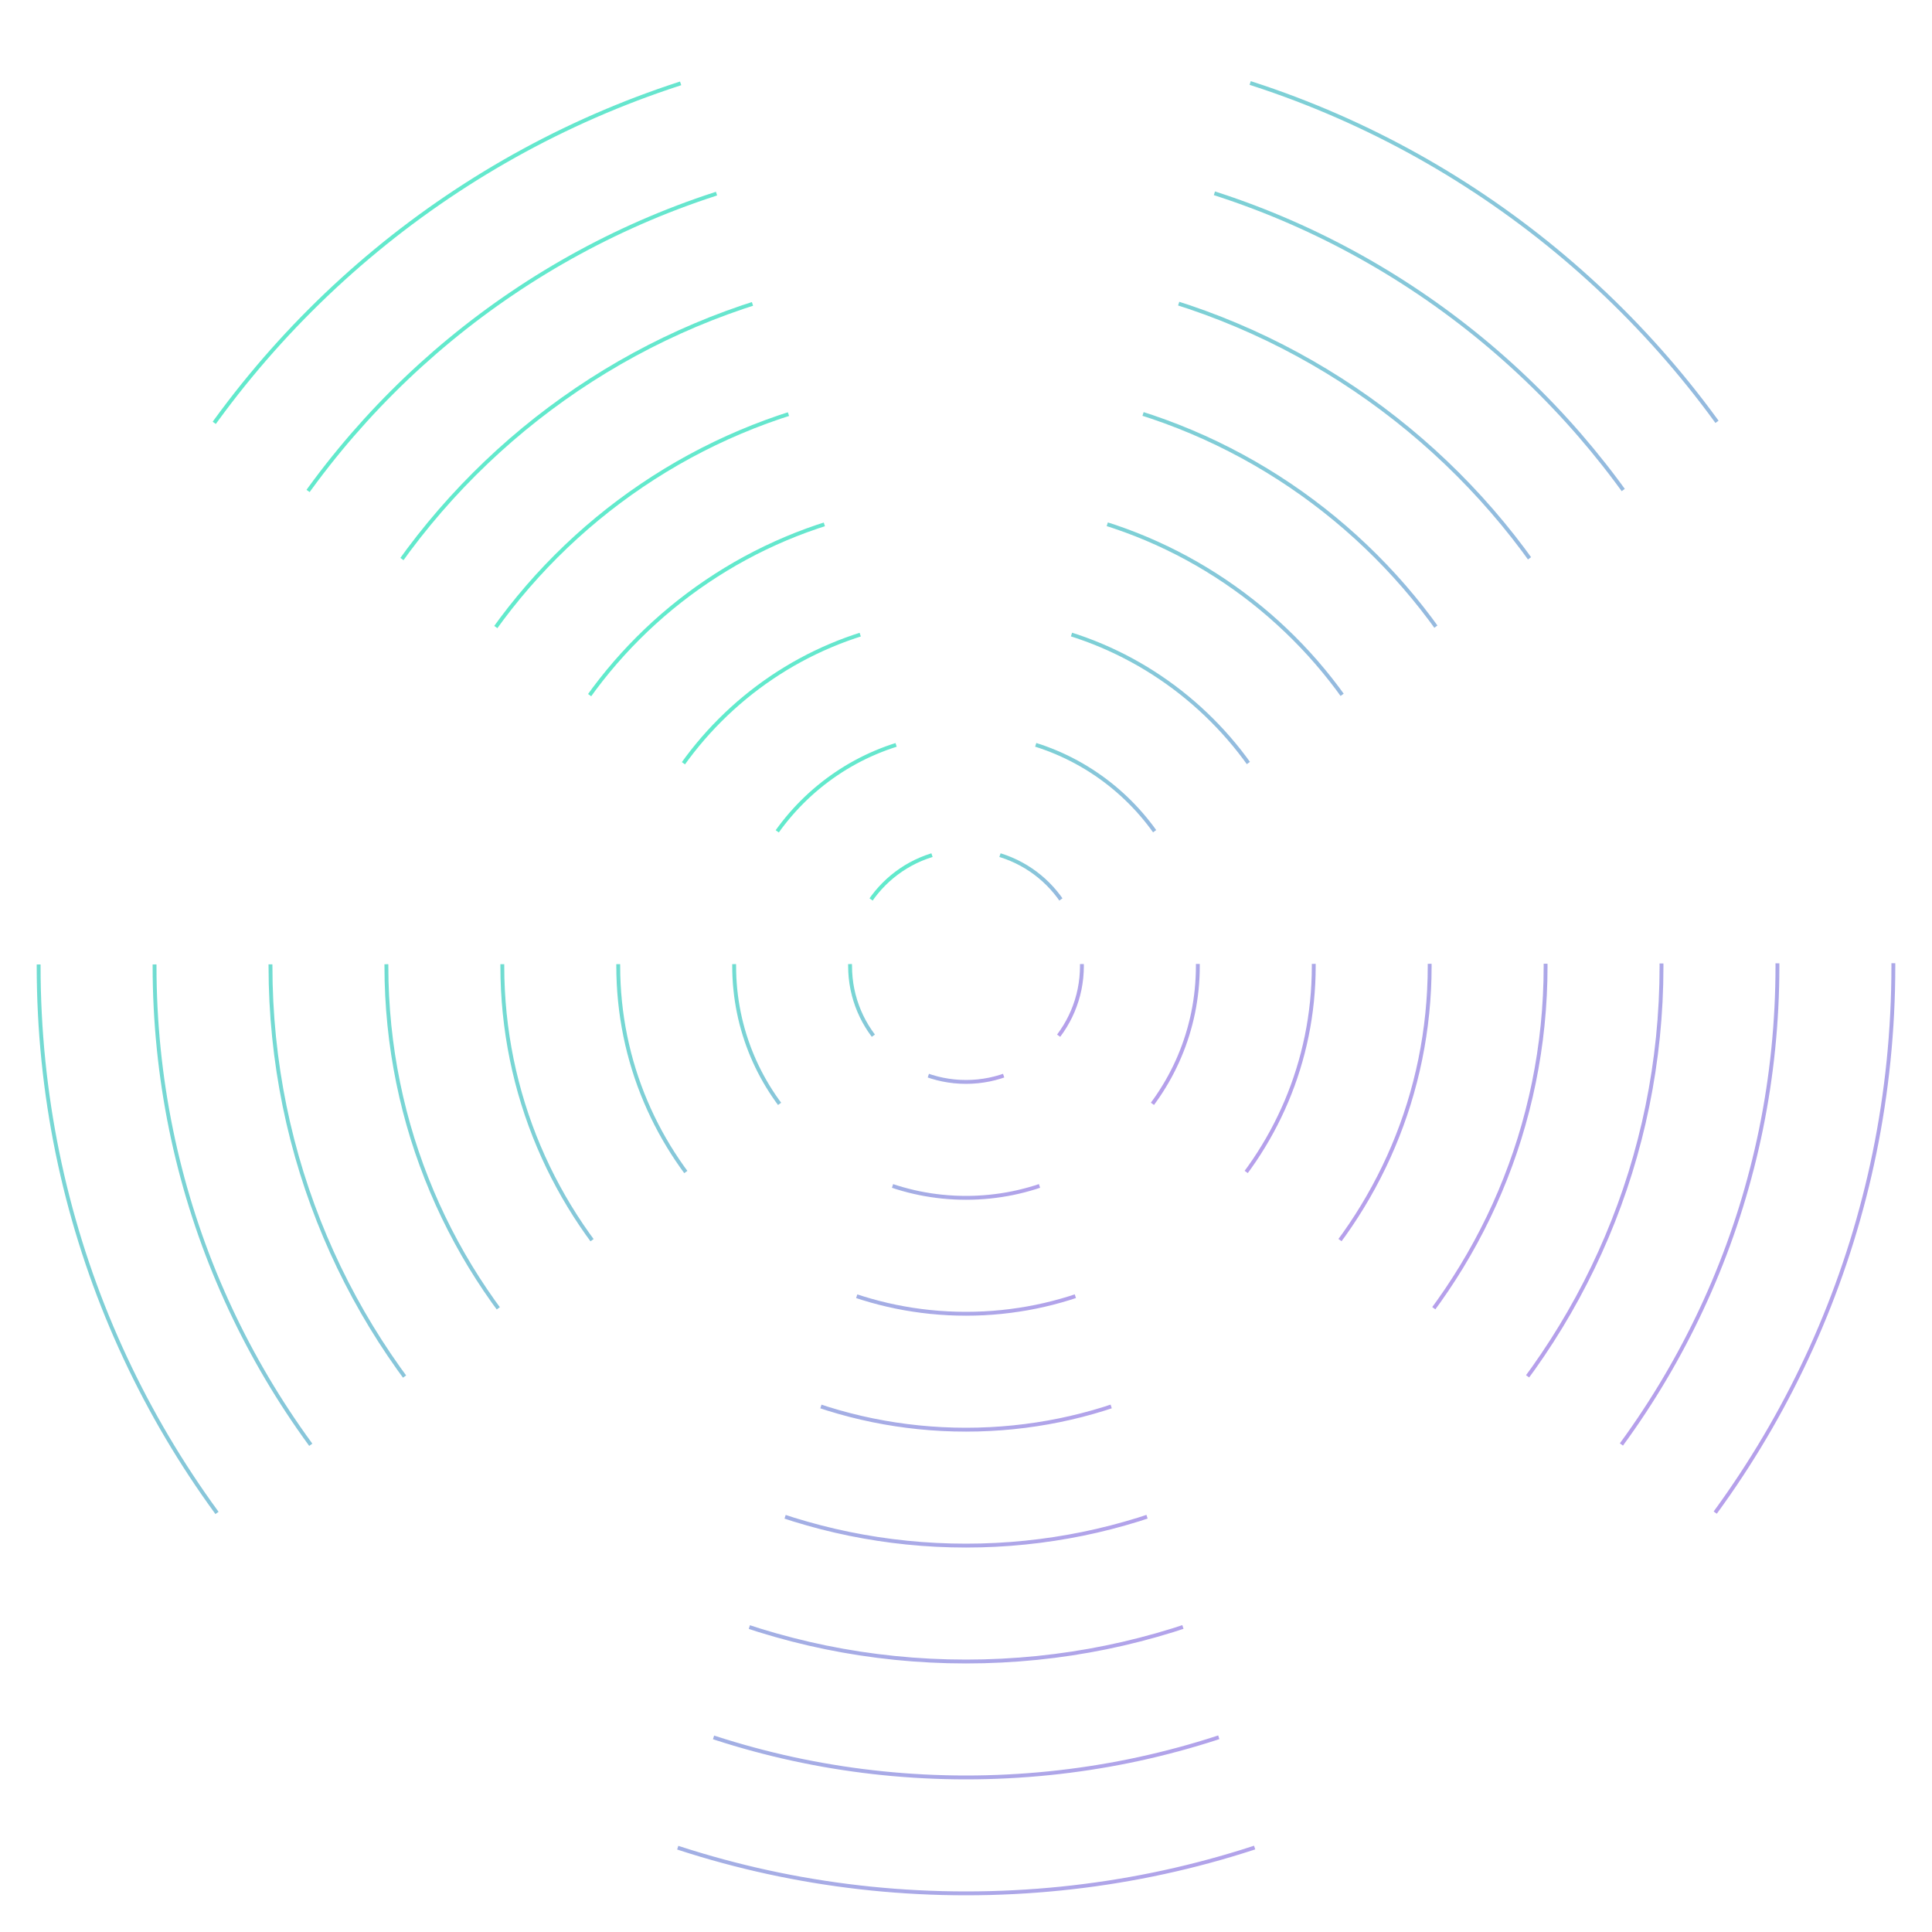
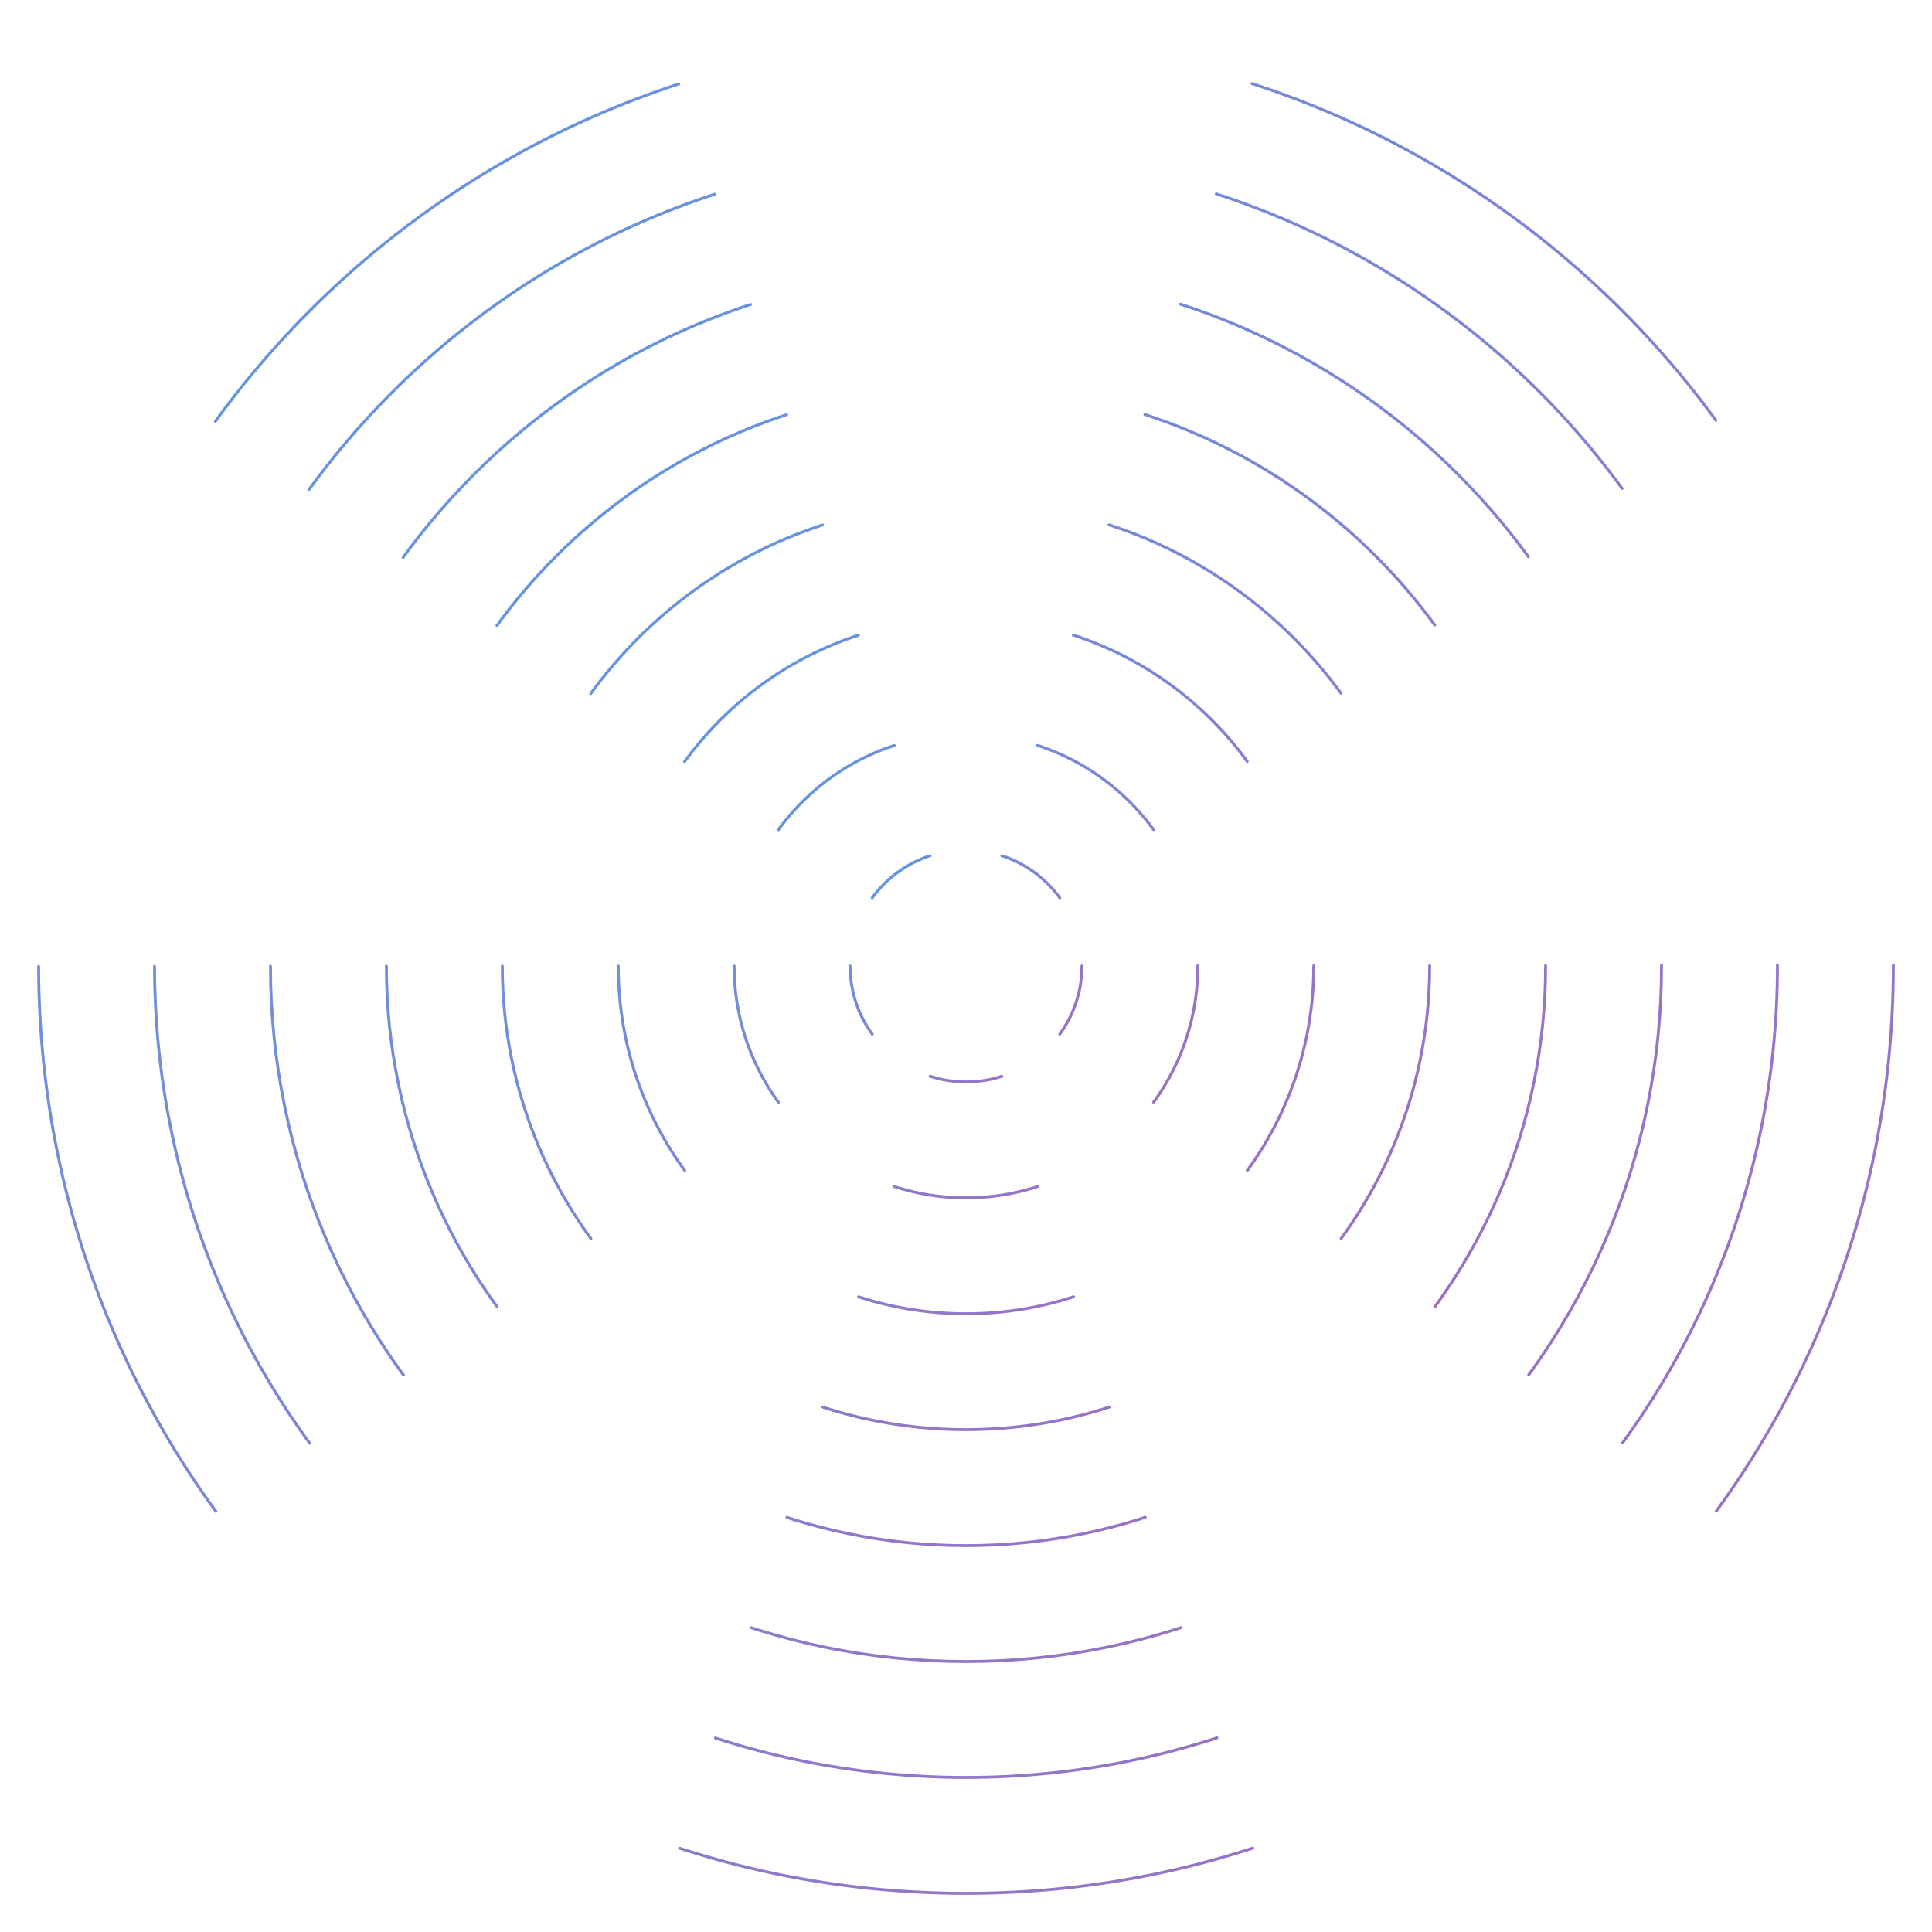
<svg xmlns="http://www.w3.org/2000/svg" viewBox="0 0 1000 1000">
  <defs>
-     <linearGradient id="a" x1="0%" x2="100%" y1="0%" y2="100%">
-       <stop offset="0%" stop-color="#0fa" stop-opacity=".7" />
-       <stop offset="100%" stop-color="#8a2be2" stop-opacity=".5" />
+     <linearGradient id="a" x1="0%" y1="0%" x2="100%" y2="100%">
+       <stop offset="0%" stop-color="#4a90e2" stop-opacity="0.9" />
+       <stop offset="100%" stop-color="#9b59b6" stop-opacity="0.9" />
    </linearGradient>
  </defs>
-   <g fill="none" stroke="url(#a)" stroke-linecap="square" stroke-width="2">
+   <rect width="100%" height="100%" fill="none" />
+   <g fill="none" stroke="url(#a)" stroke-linecap="round" stroke-width="1.5">
    <circle cx="500" cy="500" r="480" stroke-dasharray="301.59 301.59">
      <animateTransform attributeName="transform" dur="240s" from="0 500 500" repeatCount="indefinite" to="360 500 500" type="rotate" />
    </circle>
    <circle cx="500" cy="500" r="420" stroke-dasharray="263.89 263.89">
      <animateTransform attributeName="transform" dur="210s" from="45 500 500" repeatCount="indefinite" to="405 500 500" type="rotate" />
    </circle>
    <circle cx="500" cy="500" r="360" stroke-dasharray="226.19 226.19">
      <animateTransform attributeName="transform" dur="180s" from="90 500 500" repeatCount="indefinite" to="450 500 500" type="rotate" />
    </circle>
    <circle cx="500" cy="500" r="300" stroke-dasharray="188.5 188.5">
      <animateTransform attributeName="transform" dur="150s" from="135 500 500" repeatCount="indefinite" to="495 500 500" type="rotate" />
    </circle>
    <circle cx="500" cy="500" r="240" stroke-dasharray="150.8 150.8">
      <animateTransform attributeName="transform" dur="120s" from="180 500 500" repeatCount="indefinite" to="540 500 500" type="rotate" />
    </circle>
    <circle cx="500" cy="500" r="180" stroke-dasharray="113.1 113.1">
      <animateTransform attributeName="transform" dur="90s" from="225 500 500" repeatCount="indefinite" to="585 500 500" type="rotate" />
    </circle>
    <circle cx="500" cy="500" r="120" stroke-dasharray="75.4 75.4">
      <animateTransform attributeName="transform" dur="60s" from="270 500 500" repeatCount="indefinite" to="630 500 500" type="rotate" />
    </circle>
    <circle cx="500" cy="500" r="60" stroke-dasharray="37.7 37.7">
      <animateTransform attributeName="transform" dur="30s" from="315 500 500" repeatCount="indefinite" to="675 500 500" type="rotate" />
    </circle>
  </g>
</svg>
